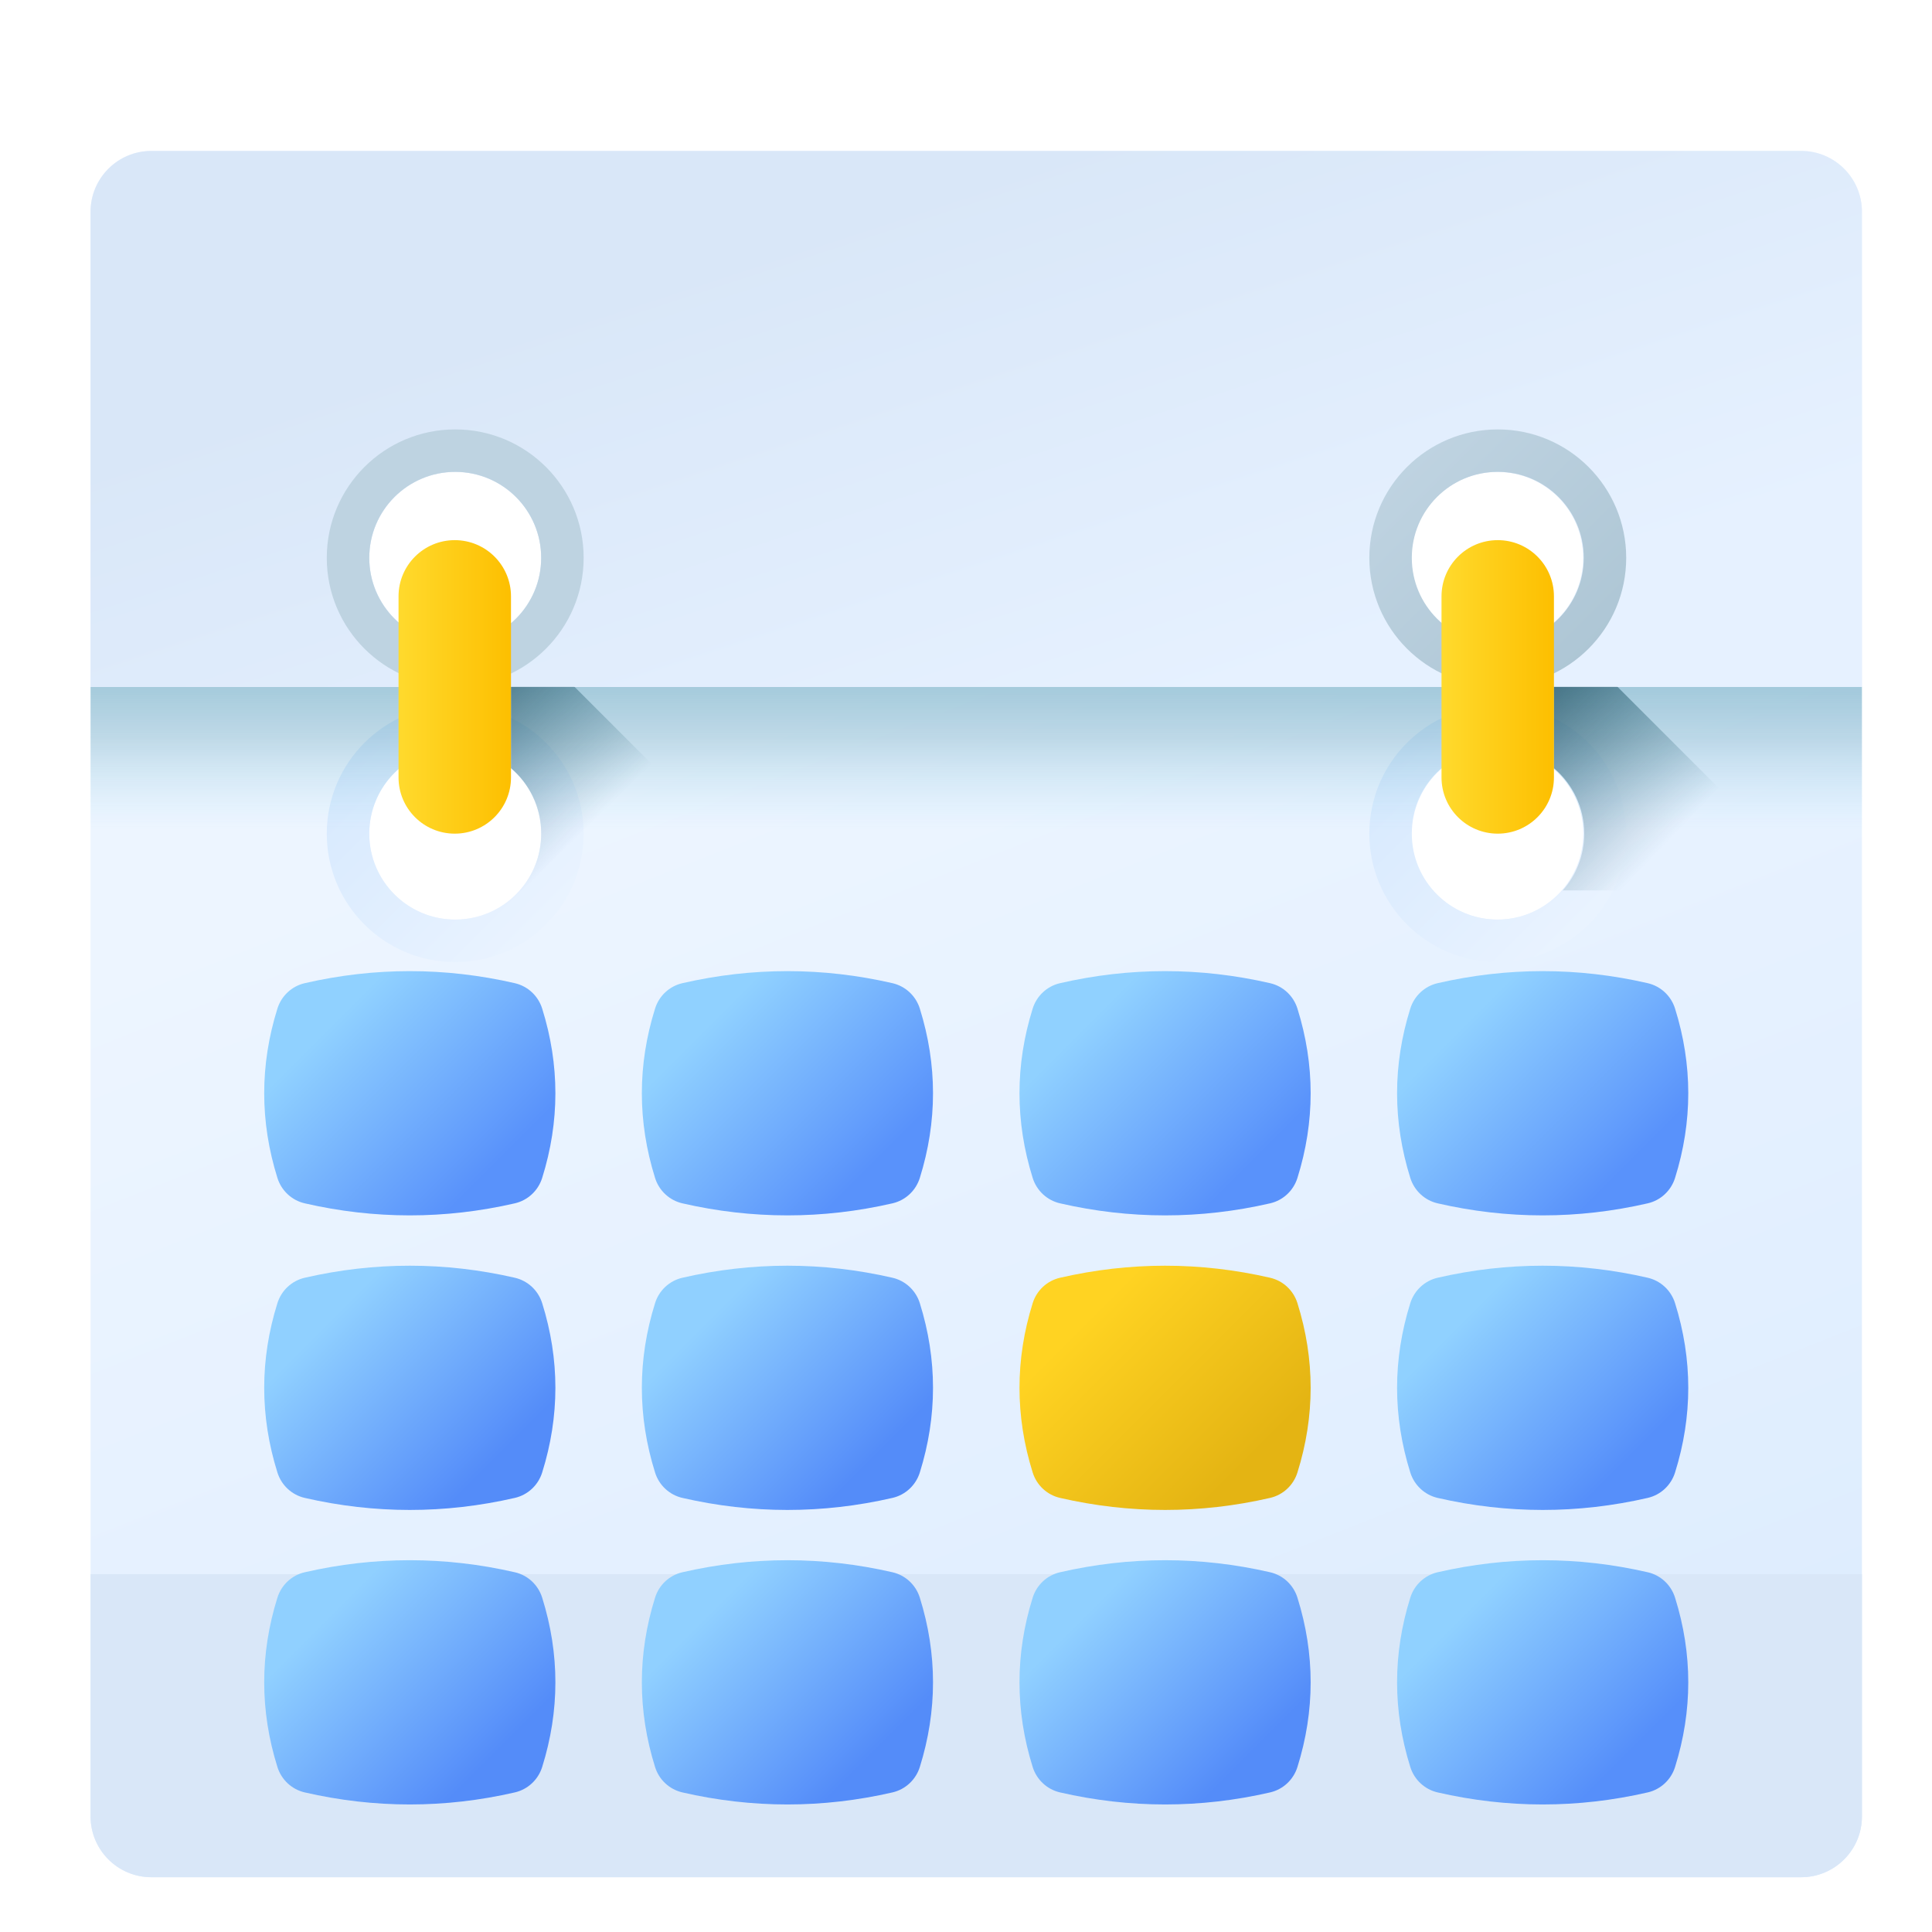
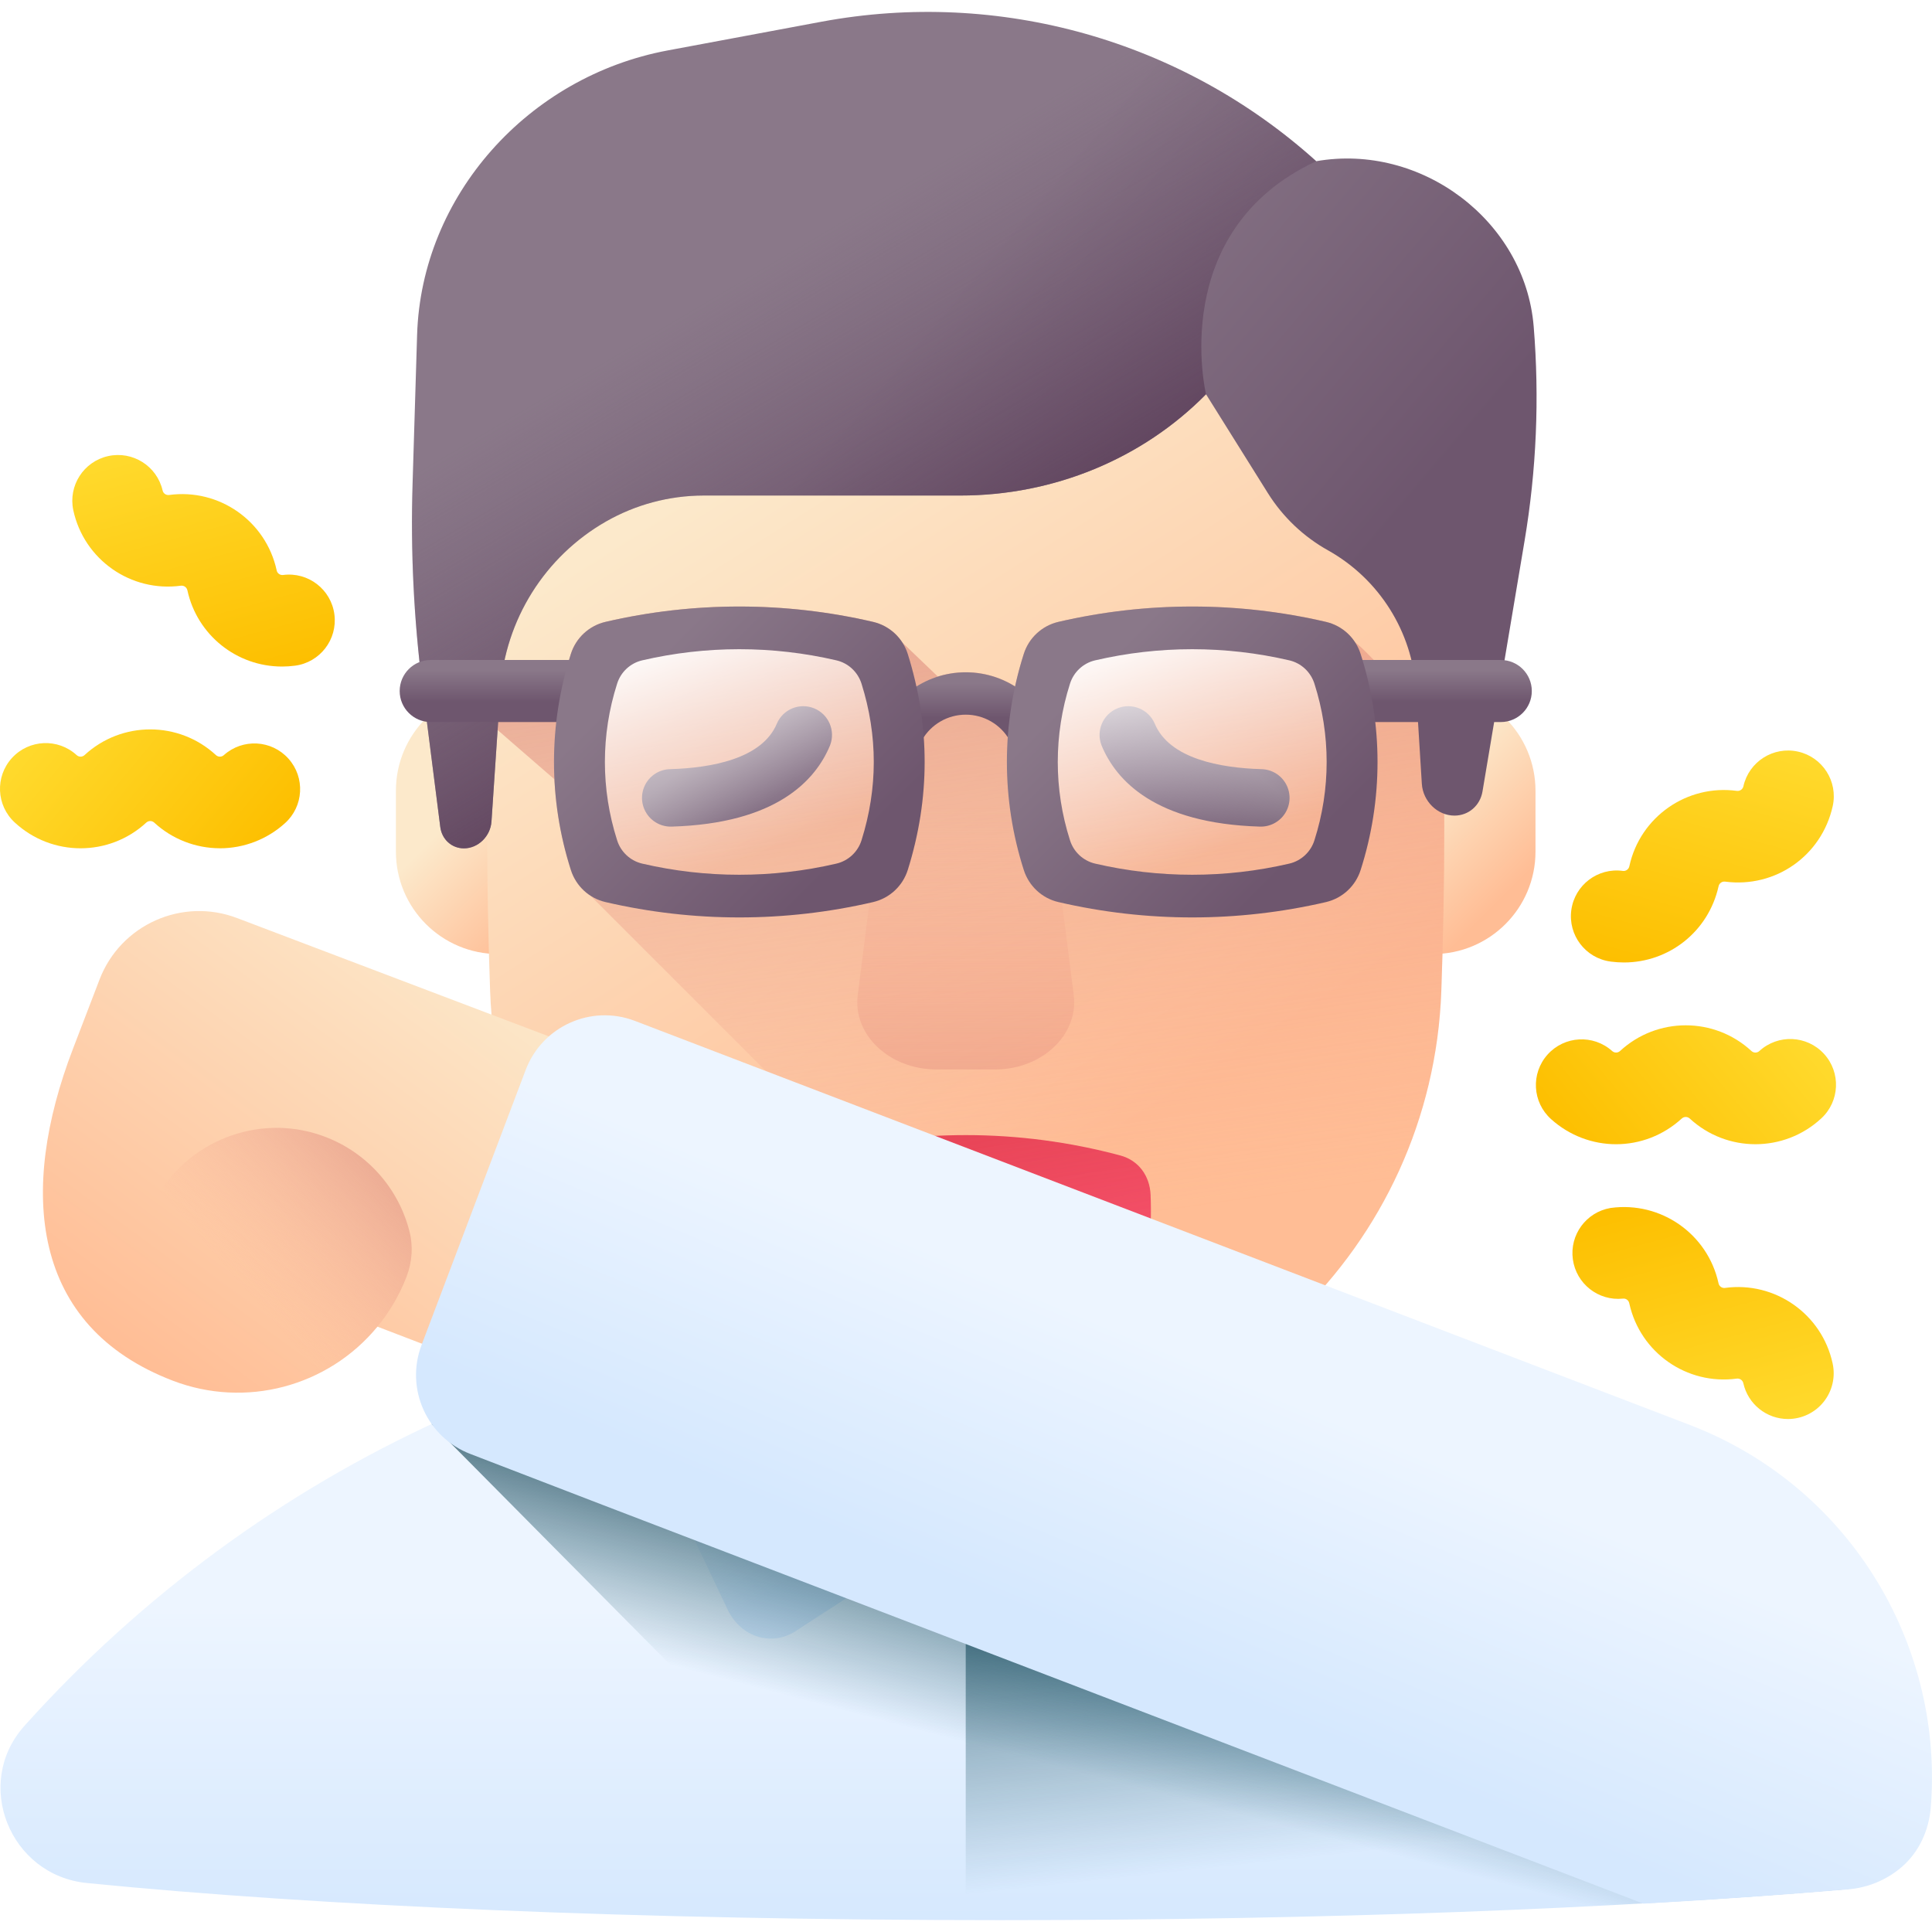
- <svg xmlns="http://www.w3.org/2000/svg" width="64" height="64" viewBox="0 0 64 64" fill="none">
-   <path d="M59.664 5H5.015C3.902 5 3 5.902 3 7.015V60.171C3 61.284 3.902 62.186 5.015 62.186H59.664C60.777 62.186 61.679 61.284 61.679 60.171V7.015C61.679 5.902 60.777 5 59.664 5ZM51.686 29.55C51.166 30.112 50.423 30.463 49.598 30.463C48.773 30.463 48.03 30.112 47.51 29.55C47.038 29.043 46.75 28.362 46.75 27.615C46.75 26.042 48.025 24.767 49.598 24.767C51.171 24.767 52.445 26.042 52.445 27.615C52.445 28.362 52.158 29.043 51.686 29.55ZM12.233 27.615C12.233 26.042 13.508 24.767 15.081 24.767C16.654 24.767 17.929 26.042 17.929 27.615C17.929 28.362 17.641 29.043 17.169 29.55C16.649 30.112 15.906 30.463 15.081 30.463C14.256 30.463 13.513 30.112 12.993 29.55C12.521 29.043 12.233 28.362 12.233 27.615ZM52.445 18.48C52.445 20.052 51.171 21.327 49.598 21.327C48.025 21.327 46.75 20.052 46.75 18.48C46.75 16.907 48.025 15.632 49.598 15.632C51.171 15.632 52.445 16.907 52.445 18.48ZM15.081 15.632C16.654 15.632 17.929 16.907 17.929 18.48C17.929 20.052 16.654 21.327 15.081 21.327C13.508 21.327 12.233 20.052 12.233 18.48C12.233 16.907 13.508 15.632 15.081 15.632Z" fill="url(#paint0_linear)" />
-   <path d="M15.079 23.361C12.73 23.361 10.825 25.266 10.825 27.616C10.825 29.965 12.73 31.87 15.079 31.87C17.429 31.87 19.334 29.965 19.334 27.616C19.334 25.266 17.429 23.361 15.079 23.361ZM15.079 30.463C13.507 30.463 12.232 29.189 12.232 27.616C12.232 26.043 13.507 24.768 15.079 24.768C16.652 24.768 17.927 26.043 17.927 27.616C17.927 29.189 16.652 30.463 15.079 30.463Z" fill="url(#paint1_linear)" />
-   <path d="M49.616 23.361C47.266 23.361 45.361 25.266 45.361 27.616C45.361 29.965 47.266 31.87 49.616 31.87C51.965 31.87 53.87 29.965 53.87 27.616C53.87 25.266 51.965 23.361 49.616 23.361ZM49.616 30.463C48.043 30.463 46.768 29.189 46.768 27.616C46.768 26.043 48.043 24.768 49.616 24.768C51.188 24.768 52.463 26.043 52.463 27.616C52.463 29.189 51.188 30.463 49.616 30.463Z" fill="url(#paint2_linear)" />
-   <path d="M61.679 22.754V29.55H51.686C52.158 29.043 52.445 28.362 52.445 27.615C52.445 26.042 51.171 24.767 49.598 24.767C48.025 24.767 46.75 26.042 46.75 27.615C46.75 28.362 47.038 29.043 47.51 29.55H17.169C17.641 29.043 17.929 28.362 17.929 27.615C17.929 26.042 16.654 24.767 15.081 24.767C13.508 24.767 12.233 26.042 12.233 27.615C12.233 28.362 12.521 29.043 12.993 29.55H3V22.754H61.679Z" fill="url(#paint3_linear)" />
-   <path d="M17.217 29.497C17.661 28.995 17.929 28.336 17.929 27.614C17.929 26.746 17.54 25.968 16.927 25.447V20.646L19.033 22.753L25.777 29.497H17.217Z" fill="url(#paint4_linear)" />
-   <path d="M51.767 29.497C52.211 28.995 52.479 28.336 52.479 27.614C52.479 26.746 52.09 25.968 51.477 25.447V20.646L53.583 22.753L60.327 29.497H51.767Z" fill="url(#paint5_linear)" />
-   <path d="M59.664 5H5.015C3.902 5 3 5.902 3 7.015V22.754H61.679V7.015C61.679 5.902 60.777 5 59.664 5ZM15.081 21.327C13.508 21.327 12.233 20.052 12.233 18.48C12.233 16.907 13.508 15.632 15.081 15.632C16.654 15.632 17.929 16.907 17.929 18.48C17.929 20.052 16.654 21.327 15.081 21.327ZM49.598 21.327C48.025 21.327 46.75 20.052 46.75 18.48C46.75 16.907 48.025 15.632 49.598 15.632C51.171 15.632 52.445 16.907 52.445 18.48C52.445 20.052 51.171 21.327 49.598 21.327Z" fill="url(#paint6_linear)" />
-   <path d="M15.079 14.225C12.73 14.225 10.825 16.129 10.825 18.479C10.825 20.829 12.73 22.733 15.079 22.733C17.429 22.733 19.334 20.829 19.334 18.479C19.334 16.129 17.429 14.225 15.079 14.225ZM15.079 21.327C13.507 21.327 12.232 20.052 12.232 18.479C12.232 16.906 13.507 15.631 15.079 15.631C16.652 15.631 17.927 16.906 17.927 18.479C17.927 20.052 16.652 21.327 15.079 21.327Z" fill="#BED3E1" />
-   <path d="M49.616 14.225C47.266 14.225 45.361 16.129 45.361 18.479C45.361 20.829 47.266 22.733 49.616 22.733C51.965 22.733 53.87 20.829 53.87 18.479C53.87 16.129 51.965 14.225 49.616 14.225ZM49.616 21.327C48.043 21.327 46.768 20.052 46.768 18.479C46.768 16.906 48.043 15.631 49.616 15.631C51.188 15.631 52.463 16.906 52.463 18.479C52.463 20.052 51.188 21.327 49.616 21.327Z" fill="url(#paint7_linear)" />
-   <path d="M15.064 27.616C14.036 27.616 13.202 26.782 13.202 25.754V19.755C13.202 18.726 14.036 17.893 15.064 17.893C16.093 17.893 16.927 18.726 16.927 19.755V25.754C16.927 26.782 16.093 27.616 15.064 27.616Z" fill="url(#paint8_linear)" />
-   <path d="M49.614 27.616C48.586 27.616 47.752 26.782 47.752 25.754V19.755C47.752 18.726 48.586 17.893 49.614 17.893C50.643 17.893 51.476 18.726 51.476 19.755V25.754C51.476 26.782 50.643 27.616 49.614 27.616Z" fill="url(#paint9_linear)" />
-   <path d="M3 52.145V60.171C3 61.283 3.902 62.185 5.015 62.185H59.664C60.777 62.185 61.679 61.283 61.679 60.171V52.145H3Z" fill="#D9E7F8" />
-   <path d="M17.96 33.41C17.828 32.989 17.484 32.668 17.054 32.569C14.743 32.037 12.406 32.037 10.095 32.569C9.665 32.668 9.322 32.989 9.19 33.41C8.606 35.274 8.606 37.157 9.19 39.021C9.322 39.442 9.665 39.763 10.095 39.862C12.406 40.394 14.743 40.394 17.054 39.862C17.484 39.763 17.828 39.442 17.96 39.021C18.544 37.157 18.544 35.274 17.96 33.41Z" fill="url(#paint10_linear)" />
-   <path d="M30.47 33.41C30.338 32.989 29.994 32.668 29.564 32.569C27.253 32.037 24.916 32.037 22.605 32.569C22.175 32.668 21.831 32.989 21.7 33.41C21.116 35.274 21.116 37.157 21.7 39.021C21.831 39.442 22.175 39.763 22.605 39.862C24.916 40.394 27.253 40.394 29.564 39.862C29.994 39.763 30.338 39.442 30.47 39.021C31.053 37.157 31.053 35.274 30.47 33.41Z" fill="url(#paint11_linear)" />
-   <path d="M42.979 33.41C42.847 32.989 42.504 32.668 42.074 32.569C39.763 32.037 37.425 32.037 35.115 32.569C34.685 32.668 34.341 32.989 34.209 33.41C33.626 35.274 33.626 37.157 34.209 39.021C34.341 39.442 34.685 39.763 35.115 39.862C37.426 40.394 39.763 40.394 42.074 39.862C42.504 39.763 42.847 39.442 42.979 39.021C43.563 37.157 43.563 35.274 42.979 33.41Z" fill="url(#paint12_linear)" />
-   <path d="M55.488 33.41C55.356 32.989 55.013 32.668 54.583 32.569C52.272 32.037 49.934 32.037 47.623 32.569C47.194 32.668 46.85 32.989 46.718 33.41C46.134 35.274 46.134 37.157 46.718 39.021C46.85 39.442 47.194 39.763 47.623 39.862C49.934 40.394 52.272 40.394 54.583 39.862C55.013 39.763 55.356 39.442 55.488 39.021C56.072 37.157 56.072 35.274 55.488 33.41Z" fill="url(#paint13_linear)" />
-   <path d="M17.96 43.168C17.828 42.747 17.484 42.426 17.054 42.327C14.743 41.795 12.406 41.795 10.095 42.327C9.665 42.426 9.322 42.747 9.19 43.168C8.606 45.032 8.606 46.915 9.19 48.779C9.322 49.2 9.665 49.521 10.095 49.62C12.406 50.152 14.743 50.152 17.054 49.62C17.484 49.521 17.828 49.2 17.96 48.779C18.544 46.915 18.544 45.032 17.96 43.168Z" fill="url(#paint14_linear)" />
-   <path d="M30.47 43.168C30.338 42.747 29.994 42.426 29.564 42.327C27.253 41.795 24.916 41.795 22.605 42.327C22.175 42.426 21.831 42.747 21.7 43.168C21.116 45.032 21.116 46.915 21.7 48.779C21.831 49.2 22.175 49.521 22.605 49.62C24.916 50.152 27.253 50.152 29.564 49.62C29.994 49.521 30.338 49.2 30.47 48.779C31.053 46.915 31.053 45.032 30.47 43.168Z" fill="url(#paint15_linear)" />
-   <path d="M42.979 43.168C42.847 42.747 42.504 42.426 42.074 42.327C39.763 41.795 37.425 41.795 35.115 42.327C34.685 42.426 34.341 42.747 34.209 43.168C33.626 45.032 33.626 46.915 34.209 48.779C34.341 49.2 34.685 49.521 35.115 49.62C37.426 50.152 39.763 50.152 42.074 49.62C42.504 49.521 42.847 49.2 42.979 48.779C43.563 46.915 43.563 45.032 42.979 43.168Z" fill="url(#paint16_linear)" />
-   <path d="M55.488 43.168C55.356 42.747 55.013 42.426 54.583 42.327C52.272 41.795 49.934 41.795 47.623 42.327C47.194 42.426 46.85 42.747 46.718 43.168C46.134 45.032 46.134 46.915 46.718 48.779C46.85 49.2 47.194 49.521 47.623 49.62C49.934 50.152 52.272 50.152 54.583 49.62C55.013 49.521 55.356 49.2 55.488 48.779C56.072 46.915 56.072 45.032 55.488 43.168Z" fill="url(#paint17_linear)" />
-   <path d="M17.96 52.924C17.828 52.502 17.484 52.181 17.054 52.083C14.743 51.551 12.406 51.551 10.095 52.083C9.665 52.181 9.322 52.503 9.19 52.924C8.606 54.788 8.606 56.671 9.19 58.535C9.322 58.956 9.665 59.277 10.095 59.376C12.406 59.908 14.743 59.908 17.054 59.376C17.484 59.277 17.828 58.956 17.96 58.535C18.544 56.671 18.544 54.788 17.96 52.924Z" fill="url(#paint18_linear)" />
-   <path d="M30.47 52.924C30.338 52.502 29.994 52.181 29.564 52.083C27.253 51.551 24.916 51.551 22.605 52.083C22.175 52.181 21.831 52.503 21.7 52.924C21.116 54.788 21.116 56.671 21.7 58.535C21.831 58.956 22.175 59.277 22.605 59.376C24.916 59.908 27.253 59.908 29.564 59.376C29.994 59.277 30.338 58.956 30.47 58.535C31.053 56.671 31.053 54.788 30.47 52.924Z" fill="url(#paint19_linear)" />
-   <path d="M42.979 52.924C42.847 52.502 42.504 52.181 42.074 52.083C39.763 51.551 37.425 51.551 35.115 52.083C34.685 52.181 34.341 52.503 34.209 52.924C33.626 54.788 33.626 56.671 34.209 58.535C34.341 58.956 34.685 59.277 35.115 59.376C37.426 59.908 39.763 59.908 42.074 59.376C42.504 59.277 42.847 58.956 42.979 58.535C43.563 56.671 43.563 54.788 42.979 52.924Z" fill="url(#paint20_linear)" />
-   <path d="M55.488 52.924C55.356 52.502 55.013 52.181 54.583 52.083C52.272 51.551 49.934 51.551 47.623 52.083C47.194 52.181 46.85 52.503 46.718 52.924C46.134 54.788 46.134 56.671 46.718 58.535C46.85 58.956 47.194 59.277 47.623 59.376C49.934 59.908 52.272 59.908 54.583 59.376C55.013 59.277 55.356 58.956 55.488 58.535C56.072 56.671 56.072 54.788 55.488 52.924Z" fill="url(#paint21_linear)" />
+ <svg xmlns="http://www.w3.org/2000/svg" width="64" height="64" fill="none" viewBox="0 0 64 64">
+   <path fill="url(#paint0_linear)" d="M63.166 57.356c1.723 1.939.495 5.01-2.09 5.232-7.402.635-17.204 1.019-27.957 1.019-11.902 0-22.639-.471-30.245-1.23-2.553-.254-3.778-3.303-2.06-5.21l.038-.043c7.644-8.492 18.725-13.831 31.052-13.831 12.194 0 23.16 5.218 30.798 13.549.156.17.311.341.464.514z" />
+   <path fill="url(#paint1_linear)" d="M62.703 56.84c-7.62-8.31-18.552-13.522-30.712-13.547v20.312l1.13.001c10.752 0 20.553-.384 27.956-1.019 2.584-.221 3.813-3.293 2.09-5.232a41.923 41.923 0 00-.464-.514z" />
+   <path fill="url(#paint2_linear)" d="M31.99 50.441c2.912 0 5.272-1.462 5.272-3.267s-2.36-3.268-5.271-3.268-5.271 1.463-5.271 3.268c0 1.805 2.36 3.267 5.27 3.267z" />
+   <path fill="url(#paint3_linear)" d="M20.523 42.647v2.46c0 .452.1.897.29 1.296l3.293 6.92c.43.904 1.448 1.228 2.242.714l5.643-3.66-11.468-7.73z" />
+   <path fill="url(#paint4_linear)" d="M43.458 42.647v2.46c0 .452-.1.897-.29 1.296l-3.293 6.92c-.43.904-1.448 1.228-2.242.714l-5.643-3.66 11.468-7.73z" />
+   <path fill="url(#paint5_linear)" d="M16.507 31.604a3.392 3.392 0 01-3.392-3.392v-2.017a3.392 3.392 0 116.784 0v2.017a3.392 3.392 0 01-3.392 3.392z" />
+   <path fill="url(#paint6_linear)" d="M47.473 31.604a3.392 3.392 0 01-3.392-3.392v-2.017a3.392 3.392 0 116.784 0v2.017a3.392 3.392 0 01-3.392 3.392z" />
+   <path fill="url(#paint7_linear)" d="M31.99 48.01c8.476 0 15.449-6.702 15.755-15.172.131-3.632.131-7.266 0-10.897-.306-8.47-7.279-15.171-15.754-15.171-8.476 0-15.449 6.7-15.755 15.17a150.902 150.902 0 000 10.898c.306 8.47 7.279 15.171 15.755 15.171z" />
+   <path fill="url(#paint8_linear)" d="M38.115 39.583c-.026-.636-.402-1.144-.998-1.305a19.759 19.759 0 00-10.252 0c-.596.161-.973.67-.999 1.305-.1 2.46.488 4.48 1.575 6.134.22.336.627.583 1.073.658 2.336.391 4.618.391 6.953 0 .447-.075.853-.322 1.074-.658 1.087-1.655 1.674-3.674 1.574-6.134z" />
+   <path fill="url(#paint9_linear)" d="M36.29 43.774c.237.364.068.941-.289.983-1.02.119-2.371.19-3.854.19-1.64 0-3.12-.088-4.169-.23-.352-.048-.52-.62-.284-.978a.14.14 0 01.005-.008c1.054-1.594 2.582-2.596 4.28-2.596 1.682 0 3.194.98 4.247 2.543l.063.096z" />
+   <path fill="url(#paint10_linear)" d="M45.51 21.863c-.045-.038-.428-.457-.618-.579a1.575 1.575 0 00-.971-.684 19.568 19.568 0 00-8.859 0 1.581 1.581 0 00-1.152 1.07 12.56 12.56 0 00-.283 1.07 3.06 3.06 0 00-2.56-.329l-1.177-1.127a1.576 1.576 0 00-.972-.684 19.568 19.568 0 00-8.858 0 1.581 1.581 0 00-1.153 1.07c-.02.064-.037.129-.056.193h-2.612l-.003.076v.014a141.484 141.484 0 00-.057 1.962v.003l2.186 1.897c.05 1.002.23 2.002.542 2.998.113.36.348.663.655.86l17.5 17.5c6.028-2.046 10.44-7.638 10.683-14.337.13-3.631.13-7.266 0-10.897l-.004-.076h-2.23z" />
+   <path fill="url(#paint11_linear)" d="M32.963 35.426h-1.944c-1.558 0-2.772-1.149-2.605-2.465l1.016-8.031h5.121l1.017 8.03c.167 1.317-1.047 2.466-2.605 2.466z" />
+   <path fill="url(#paint12_linear)" d="M16.281 27.213l.292-4.355a6.989 6.989 0 013.5-5.582 6.538 6.538 0 013.223-.861h8.517c3.095 0 6.034-1.218 8.138-3.355l2.052 3.28A5.535 5.535 0 0044 18.235a5.724 5.724 0 012.908 4.624l.192 3.105c.036.58.52 1.054 1.08 1.054.468 0 .852-.332.93-.802l1.392-8.292a28.7 28.7 0 00.303-7.113c-.29-3.504-3.73-6.079-7.204-5.471A19.221 19.221 0 0027.21.72l-5.093.951c-4.616.862-8.157 4.802-8.3 9.422l-.15 4.926c-.07 2.229.04 4.489.33 6.76l.588 4.617c.053.412.38.707.783.707.471 0 .88-.4.913-.89z" />
+   <path fill="url(#paint13_linear)" d="M43.602 5.34A19.222 19.222 0 0027.21.72l-5.093.951c-4.616.862-8.157 4.802-8.3 9.422l-.15 4.926c-.07 2.229.04 4.489.33 6.76l.588 4.617c.053.412.38.707.783.707.471 0 .88-.4.913-.89l.292-4.355a6.989 6.989 0 013.5-5.582 6.538 6.538 0 013.223-.861h8.517c3.095 0 6.034-1.218 8.138-3.355 0 0-1.306-5.41 3.651-7.72z" />
+   <path fill="url(#paint14_linear)" d="M19.434 23.919h-5.166a1.028 1.028 0 110-2.056h5.166v2.056z" />
+   <path fill="url(#paint15_linear)" d="M44.549 23.919h5.166a1.028 1.028 0 100-2.056h-5.166v2.056z" />
+   <path fill="url(#paint16_linear)" d="M30.544 24.512a1.67 1.67 0 012.896 0h1.515a3.08 3.08 0 00-5.927 0h1.516z" />
+   <path fill="url(#paint17_linear)" d="M27.5 24.683a.127.127 0 01-.003.007c-.484 1.17-1.785 2.587-5.238 2.692a.952.952 0 11-.058-1.903c1.345-.04 3.05-.336 3.536-1.515a.952.952 0 011.762.72z" />
+   <path fill="url(#paint18_linear)" d="M36.487 24.683l.002.007c.483 1.17 1.784 2.587 5.238 2.692a.952.952 0 10.058-1.903c-1.345-.04-3.05-.336-3.536-1.515a.952.952 0 00-1.762.72z" />
+   <path fill="url(#paint19_linear)" d="M29.266 28.297a1.353 1.353 0 01-.986.916c-2.517.58-5.062.58-7.579 0a1.353 1.353 0 01-.986-.916 10.029 10.029 0 010-6.11c.144-.46.518-.809.986-.917 2.517-.579 5.062-.579 7.579 0 .468.108.842.458.986.916.635 2.03.635 4.081 0 6.111z" />
+   <path fill="url(#paint20_linear)" d="M30.073 21.67a1.581 1.581 0 00-1.153-1.07 19.568 19.568 0 00-8.859 0 1.581 1.581 0 00-1.152 1.07 11.722 11.722 0 000 7.143c.168.536.605.945 1.152 1.07a19.57 19.57 0 008.86 0 1.581 1.581 0 001.152-1.07c.743-2.372.743-4.77 0-7.143zm-1.533 6.162a1.147 1.147 0 01-.836.777 14.197 14.197 0 01-6.427 0 1.147 1.147 0 01-.835-.777 8.504 8.504 0 010-5.181c.121-.39.439-.686.835-.777a14.2 14.2 0 016.427 0c.397.091.714.388.836.777.54 1.721.54 3.46 0 5.181z" />
+   <path fill="url(#paint21_linear)" d="M44.269 28.297a1.352 1.352 0 01-.986.916c-2.517.58-5.063.58-7.58 0a1.353 1.353 0 01-.985-.916 10.028 10.028 0 010-6.11c.143-.46.518-.809.986-.917 2.516-.579 5.062-.579 7.578 0 .469.108.843.458.987.916.635 2.03.635 4.081 0 6.111z" />
+   <path fill="url(#paint22_linear)" d="M45.075 21.67a1.581 1.581 0 00-1.152-1.07 19.568 19.568 0 00-8.859 0 1.581 1.581 0 00-1.152 1.07 11.722 11.722 0 000 7.143c.168.536.605.945 1.152 1.07a19.57 19.57 0 008.859 0 1.581 1.581 0 001.152-1.07 11.72 11.72 0 000-7.143zm-1.532 6.162a1.147 1.147 0 01-.836.777 14.197 14.197 0 01-6.426 0 1.147 1.147 0 01-.837-.777 8.505 8.505 0 010-5.181c.122-.39.44-.686.837-.777a14.2 14.2 0 016.426 0c.397.091.714.388.836.777a8.505 8.505 0 010 5.181z" />
+   <path fill="url(#paint23_linear)" d="M22.473 35.96L7.862 30.415a3.534 3.534 0 00-4.565 2.034l-.882 2.3C.61 39.456 1.016 43.932 5.724 45.737a5.998 5.998 0 006.779-1.79l6.021 2.309 3.949-10.296z" />
+   <path fill="url(#paint24_linear)" d="M13.47 42.286c.187-.488.22-1.023.086-1.528a4.55 4.55 0 00-3.106-3.208c-2.142-.643-4.477.404-5.424 2.43a4.557 4.557 0 002.35 6.135 5.998 5.998 0 006.094-3.829z" />
+   <path fill="url(#paint25_linear)" d="M61.075 62.588c-7.402.634-17.204 1.018-27.956 1.018-.853 0-1.701-.002-2.541-.006L14.3 47.173c5.375-2.519 11.273-3.88 17.602-3.88 12.195 0 23.16 5.218 30.799 13.548.156.17.31.342.464.514 1.722 1.94.494 5.011-2.09 5.233z" />
+   <path fill="url(#paint26_linear)" d="M55.99 47.208L21.023 33.815a2.8 2.8 0 00-3.61 1.63l-3.45 9.114a2.8 2.8 0 001.63 3.61l4.389 1.69L54.438 63.06c2.426-.136 4.694-.294 6.773-.472a3.112 3.112 0 001.802-.755c.567-.496.887-1.215.947-1.966.033-.411.045-.822.037-1.23-.094-4.92-3.109-9.542-8.007-11.429z" />
+   <path fill="url(#paint27_linear)" d="M7.285 28.1a3.215 3.215 0 01-2.176-.85l-.003-.003a.194.194 0 00-.26.002 3.208 3.208 0 01-4.354 0 1.515 1.515 0 112.046-2.236.193.193 0 00.263 0 3.208 3.208 0 014.352 0l.003.003a.194.194 0 00.26-.002 1.515 1.515 0 112.022 2.257 3.216 3.216 0 01-2.153.83z" />
+   <path fill="url(#paint28_linear)" d="M9.345 22.08a3.206 3.206 0 01-3.136-2.519l-.002-.008a.195.195 0 00-.215-.151 3.206 3.206 0 01-3.564-2.5 1.515 1.515 0 012.958-.656c.022.1.114.163.215.151a3.206 3.206 0 013.563 2.492l.001.008a.194.194 0 00.215.15 1.515 1.515 0 11.39 3.005 3.309 3.309 0 01-.425.028z" />
+   <path fill="url(#paint29_linear)" d="M53.535 37.904c.778 0 1.556-.284 2.176-.852l.003-.002a.194.194 0 01.26.002 3.208 3.208 0 004.354 0 1.515 1.515 0 10-2.046-2.236.193.193 0 01-.263 0 3.208 3.208 0 00-4.355.002.194.194 0 01-.26-.002 1.515 1.515 0 10-2.021 2.258c.616.553 1.384.83 2.152.83z" />
+   <path fill="url(#paint30_linear)" d="M53.794 31.883c1.493 0 2.8-1.023 3.135-2.52l.002-.008a.195.195 0 01.215-.15c1.67.218 3.2-.858 3.565-2.5a1.515 1.515 0 00-2.959-.656.195.195 0 01-.215.15 3.206 3.206 0 00-3.562 2.492l-.002.008a.193.193 0 01-.214.151 1.515 1.515 0 00-.412 3.002l.02.003c.144.018.286.028.427.028z" />
+   <path fill="url(#paint31_linear)" d="M59.228 47.007a1.516 1.516 0 001.48-1.843 3.207 3.207 0 00-3.564-2.5.194.194 0 01-.217-.16 3.209 3.209 0 00-3.562-2.49l-.019.003a1.516 1.516 0 00.412 3.002c.101-.014.191.053.213.15l.002.009a3.206 3.206 0 003.562 2.49c.1-.011.193.053.215.152a1.516 1.516 0 001.478 1.187z" />
  <defs>
-     <linearGradient id="paint0_linear" x1="27.852" y1="22.239" x2="51.798" y2="82.822" gradientUnits="userSpaceOnUse">
+     <linearGradient id="paint0_linear" x1="31.991" x2="31.991" y1="53.222" y2="63.971" gradientUnits="userSpaceOnUse">
      <stop stop-color="#EDF5FF" />
      <stop offset="1" stop-color="#D5E8FE" />
    </linearGradient>
-     <linearGradient id="paint1_linear" x1="19.185" y1="31.721" x2="11.544" y2="24.08" gradientUnits="userSpaceOnUse">
+     <linearGradient id="paint1_linear" x1="47.938" x2="46.302" y1="61.053" y2="45.922" gradientUnits="userSpaceOnUse">
+       <stop stop-color="#07485E" stop-opacity="0" />
+       <stop offset=".271" stop-color="#074459" stop-opacity=".271" />
+       <stop offset=".597" stop-color="#05394A" stop-opacity=".597" />
+       <stop offset=".951" stop-color="#032632" stop-opacity=".951" />
+       <stop offset="1" stop-color="#03232E" />
+     </linearGradient>
+     <linearGradient id="paint2_linear" x1="31.991" x2="31.991" y1="45.67" y2="49.206" gradientUnits="userSpaceOnUse">
+       <stop stop-color="#FCE9CB" />
+       <stop offset="1" stop-color="#FFBD95" />
+     </linearGradient>
+     <linearGradient id="paint3_linear" x1="25.346" x2="27.772" y1="47.409" y2="51.404" gradientUnits="userSpaceOnUse">
      <stop stop-color="#EDF5FF" />
      <stop offset="1" stop-color="#D5E8FE" />
    </linearGradient>
-     <linearGradient id="paint2_linear" x1="53.721" y1="31.721" x2="46.08" y2="24.08" gradientUnits="userSpaceOnUse">
+     <linearGradient id="paint4_linear" x1="37.616" x2="42.2" y1="46.416" y2="50.52" gradientUnits="userSpaceOnUse">
      <stop stop-color="#EDF5FF" />
      <stop offset="1" stop-color="#D5E8FE" />
    </linearGradient>
-     <linearGradient id="paint3_linear" x1="32.339" y1="27.495" x2="32.339" y2="16.428" gradientUnits="userSpaceOnUse">
-       <stop stop-color="#84D5F1" stop-opacity="0" />
-       <stop offset="0.271" stop-color="#4590AA" stop-opacity="0.271" />
-       <stop offset="0.597" stop-color="#4595AF" stop-opacity="0.597" />
-       <stop offset="0.951" stop-color="#519EB9" stop-opacity="0.951" />
-       <stop offset="1" stop-color="#6BABC0" />
+     <linearGradient id="paint5_linear" x1="15.7" x2="18.928" y1="26.396" y2="29.624" gradientUnits="userSpaceOnUse">
+       <stop stop-color="#FCE9CB" />
+       <stop offset="1" stop-color="#FFBD95" />
    </linearGradient>
-     <linearGradient id="paint4_linear" x1="19.454" y1="27.41" x2="12.243" y2="20.047" gradientUnits="userSpaceOnUse">
+     <linearGradient id="paint6_linear" x1="46.666" x2="49.894" y1="26.396" y2="29.624" gradientUnits="userSpaceOnUse">
+       <stop stop-color="#FCE9CB" />
+       <stop offset="1" stop-color="#FFBD95" />
+     </linearGradient>
+     <linearGradient id="paint7_linear" x1="24.363" x2="38.053" y1="15.343" y2="36.963" gradientUnits="userSpaceOnUse">
+       <stop stop-color="#FCE9CB" />
+       <stop offset="1" stop-color="#FFBD95" />
+     </linearGradient>
+     <linearGradient id="paint8_linear" x1="33.226" x2="31.25" y1="45.571" y2="37.46" gradientUnits="userSpaceOnUse">
+       <stop stop-color="#FF637B" />
+       <stop offset="1" stop-color="#E63950" />
+     </linearGradient>
+     <linearGradient id="paint9_linear" x1="31.992" x2="31.992" y1="41.566" y2="45.065" gradientUnits="userSpaceOnUse">
+       <stop stop-color="#FF9690" />
+       <stop offset="1" stop-color="#F9545B" />
+     </linearGradient>
+     <linearGradient id="paint10_linear" x1="34.475" x2="29.809" y1="40.738" y2="7.631" gradientUnits="userSpaceOnUse">
+       <stop stop-color="#FAA68E" stop-opacity="0" />
+       <stop offset="1" stop-color="#C9766E" />
+     </linearGradient>
+     <linearGradient id="paint11_linear" x1="31.991" x2="31.991" y1="26.73" y2="46.889" gradientUnits="userSpaceOnUse">
+       <stop stop-color="#FAA68E" stop-opacity="0" />
+       <stop offset="1" stop-color="#C9766E" />
+     </linearGradient>
+     <linearGradient id="paint12_linear" x1="27.867" x2="40.14" y1="14.015" y2="24.463" gradientUnits="userSpaceOnUse">
+       <stop stop-color="#8A7889" />
+       <stop offset="1" stop-color="#6E566E" />
+     </linearGradient>
+     <linearGradient id="paint13_linear" x1="24.788" x2="31.963" y1="9.147" y2="21.295" gradientUnits="userSpaceOnUse">
+       <stop stop-color="#6E566E" stop-opacity="0" />
+       <stop offset=".294" stop-color="#674D66" stop-opacity=".294" />
+       <stop offset="1" stop-color="#593B56" />
+     </linearGradient>
+     <linearGradient id="paint14_linear" x1="16.337" x2="16.337" y1="22.2" y2="23.249" gradientUnits="userSpaceOnUse">
+       <stop stop-color="#8A7889" />
+       <stop offset="1" stop-color="#6E566E" />
+     </linearGradient>
+     <linearGradient id="paint15_linear" x1="47.646" x2="47.646" y1="22.2" y2="23.249" gradientUnits="userSpaceOnUse">
+       <stop stop-color="#8A7889" />
+       <stop offset="1" stop-color="#6E566E" />
+     </linearGradient>
+     <linearGradient id="paint16_linear" x1="31.992" x2="31.992" y1="22.635" y2="23.781" gradientUnits="userSpaceOnUse">
+       <stop stop-color="#8A7889" />
+       <stop offset="1" stop-color="#6E566E" />
+     </linearGradient>
+     <linearGradient id="paint17_linear" x1="23.746" x2="25.425" y1="24.531" y2="26.596" gradientUnits="userSpaceOnUse">
+       <stop stop-color="#8A7889" />
+       <stop offset="1" stop-color="#6E566E" />
+     </linearGradient>
+     <linearGradient id="paint18_linear" x1="40.24" x2="38.56" y1="24.527" y2="26.593" gradientUnits="userSpaceOnUse">
+       <stop stop-color="#8A7889" />
+       <stop offset="1" stop-color="#6E566E" />
+     </linearGradient>
+     <linearGradient id="paint19_linear" x1="25.552" x2="22.774" y1="28.107" y2="20.608" gradientUnits="userSpaceOnUse">
+       <stop stop-color="#fff" stop-opacity="0" />
+       <stop offset="1" stop-color="#fff" />
+     </linearGradient>
+     <linearGradient id="paint20_linear" x1="21.378" x2="27.796" y1="22.129" y2="28.547" gradientUnits="userSpaceOnUse">
+       <stop stop-color="#8A7889" />
+       <stop offset="1" stop-color="#6E566E" />
+     </linearGradient>
+     <linearGradient id="paint21_linear" x1="40.554" x2="37.777" y1="28.107" y2="20.608" gradientUnits="userSpaceOnUse">
+       <stop stop-color="#fff" stop-opacity="0" />
+       <stop offset="1" stop-color="#fff" />
+     </linearGradient>
+     <linearGradient id="paint22_linear" x1="36.381" x2="42.799" y1="22.129" y2="28.547" gradientUnits="userSpaceOnUse">
+       <stop stop-color="#8A7889" />
+       <stop offset="1" stop-color="#6E566E" />
+     </linearGradient>
+     <linearGradient id="paint23_linear" x1="16.535" x2="5.83" y1="31.603" y2="46.187" gradientUnits="userSpaceOnUse">
+       <stop stop-color="#FCE9CB" />
+       <stop offset="1" stop-color="#FFBD95" />
+     </linearGradient>
+     <linearGradient id="paint24_linear" x1="7.939" x2="16.064" y1="42.505" y2="35.398" gradientUnits="userSpaceOnUse">
+       <stop stop-color="#FAA68E" stop-opacity="0" />
+       <stop offset="1" stop-color="#C9766E" />
+     </linearGradient>
+     <linearGradient id="paint25_linear" x1="37.637" x2="39.818" y1="59.21" y2="50.895" gradientUnits="userSpaceOnUse">
      <stop stop-color="#07485E" stop-opacity="0" />
-       <stop offset="0.271" stop-color="#074459" stop-opacity="0.271" />
-       <stop offset="0.597" stop-color="#05394A" stop-opacity="0.597" />
-       <stop offset="0.951" stop-color="#032632" stop-opacity="0.951" />
+       <stop offset=".271" stop-color="#074459" stop-opacity=".271" />
+       <stop offset=".597" stop-color="#05394A" stop-opacity=".597" />
+       <stop offset=".951" stop-color="#032632" stop-opacity=".951" />
      <stop offset="1" stop-color="#03232E" />
    </linearGradient>
-     <linearGradient id="paint5_linear" x1="54.912" y1="28.232" x2="47.165" y2="20.792" gradientUnits="userSpaceOnUse">
-       <stop stop-color="#07485E" stop-opacity="0" />
-       <stop offset="0.271" stop-color="#074459" stop-opacity="0.271" />
-       <stop offset="0.597" stop-color="#05394A" stop-opacity="0.597" />
-       <stop offset="0.951" stop-color="#032632" stop-opacity="0.951" />
-       <stop offset="1" stop-color="#03232E" />
+     <linearGradient id="paint26_linear" x1="41.532" x2="37.715" y1="45.833" y2="54.966" gradientUnits="userSpaceOnUse">
+       <stop stop-color="#EDF5FF" />
+       <stop offset="1" stop-color="#D5E8FE" />
    </linearGradient>
-     <linearGradient id="paint6_linear" x1="29.669" y1="6.574" x2="35.576" y2="24.6" gradientUnits="userSpaceOnUse">
-       <stop stop-color="#D9E7F8" />
-       <stop offset="1" stop-color="#E6F1FF" />
-     </linearGradient>
-     <linearGradient id="paint7_linear" x1="53.721" y1="22.584" x2="46.08" y2="14.944" gradientUnits="userSpaceOnUse">
-       <stop stop-color="#ABC4D3" />
-       <stop offset="1" stop-color="#C0D4E2" />
-     </linearGradient>
-     <linearGradient id="paint8_linear" x1="13.202" y1="22.754" x2="16.927" y2="22.754" gradientUnits="userSpaceOnUse">
+     <linearGradient id="paint27_linear" x1="1.758" x2="8.195" y1="23.464" y2="28.8" gradientUnits="userSpaceOnUse">
      <stop stop-color="#FFDA2D" />
      <stop offset="1" stop-color="#FDBF00" />
    </linearGradient>
-     <linearGradient id="paint9_linear" x1="47.752" y1="22.754" x2="51.476" y2="22.754" gradientUnits="userSpaceOnUse">
+     <linearGradient id="paint28_linear" x1="5.643" x2="7.852" y1="14.512" y2="22.577" gradientUnits="userSpaceOnUse">
      <stop stop-color="#FFDA2D" />
      <stop offset="1" stop-color="#FDBF00" />
    </linearGradient>
-     <linearGradient id="paint10_linear" x1="11.129" y1="33.77" x2="16.172" y2="38.812" gradientUnits="userSpaceOnUse">
-       <stop stop-color="#90D1FF" />
-       <stop offset="1" stop-color="#5992FB" />
+     <linearGradient id="paint29_linear" x1="59.062" x2="52.624" y1="33.267" y2="38.603" gradientUnits="userSpaceOnUse">
+       <stop stop-color="#FFDA2D" />
+       <stop offset="1" stop-color="#FDBF00" />
    </linearGradient>
-     <linearGradient id="paint11_linear" x1="23.639" y1="33.77" x2="28.681" y2="38.812" gradientUnits="userSpaceOnUse">
-       <stop stop-color="#90D1FF" />
-       <stop offset="1" stop-color="#5992FB" />
+     <linearGradient id="paint30_linear" x1="57.489" x2="55.28" y1="24.308" y2="32.374" gradientUnits="userSpaceOnUse">
+       <stop stop-color="#FFDA2D" />
+       <stop offset="1" stop-color="#FDBF00" />
    </linearGradient>
-     <linearGradient id="paint12_linear" x1="36.149" y1="33.77" x2="41.191" y2="38.812" gradientUnits="userSpaceOnUse">
-       <stop stop-color="#90D1FF" />
-       <stop offset="1" stop-color="#5992FB" />
-     </linearGradient>
-     <linearGradient id="paint13_linear" x1="48.658" y1="33.77" x2="53.7" y2="38.812" gradientUnits="userSpaceOnUse">
-       <stop stop-color="#90D1FF" />
-       <stop offset="1" stop-color="#5992FB" />
-     </linearGradient>
-     <linearGradient id="paint14_linear" x1="11.129" y1="43.528" x2="16.172" y2="48.57" gradientUnits="userSpaceOnUse">
-       <stop stop-color="#90D0FF" />
-       <stop offset="1" stop-color="#548CF9" />
-     </linearGradient>
-     <linearGradient id="paint15_linear" x1="23.639" y1="43.528" x2="28.681" y2="48.57" gradientUnits="userSpaceOnUse">
-       <stop stop-color="#90D0FF" />
-       <stop offset="1" stop-color="#548CF9" />
-     </linearGradient>
-     <linearGradient id="paint16_linear" x1="36.149" y1="43.528" x2="41.191" y2="48.57" gradientUnits="userSpaceOnUse">
-       <stop stop-color="#FFD322" />
-       <stop offset="1" stop-color="#E4B413" />
-     </linearGradient>
-     <linearGradient id="paint17_linear" x1="48.658" y1="43.528" x2="53.7" y2="48.57" gradientUnits="userSpaceOnUse">
-       <stop stop-color="#90D1FF" />
-       <stop offset="1" stop-color="#568FFA" />
-     </linearGradient>
-     <linearGradient id="paint18_linear" x1="11.129" y1="53.284" x2="16.172" y2="58.326" gradientUnits="userSpaceOnUse">
-       <stop stop-color="#90D0FF" />
-       <stop offset="1" stop-color="#548CF9" />
-     </linearGradient>
-     <linearGradient id="paint19_linear" x1="23.639" y1="53.284" x2="28.681" y2="58.326" gradientUnits="userSpaceOnUse">
-       <stop stop-color="#90D0FF" />
-       <stop offset="1" stop-color="#548CF9" />
-     </linearGradient>
-     <linearGradient id="paint20_linear" x1="36.149" y1="53.284" x2="41.191" y2="58.326" gradientUnits="userSpaceOnUse">
-       <stop stop-color="#90D0FF" />
-       <stop offset="1" stop-color="#548CF9" />
-     </linearGradient>
-     <linearGradient id="paint21_linear" x1="48.658" y1="53.284" x2="53.7" y2="58.326" gradientUnits="userSpaceOnUse">
-       <stop stop-color="#90D1FF" />
-       <stop offset="1" stop-color="#568FFA" />
+     <linearGradient id="paint31_linear" x1="57.543" x2="55.334" y1="47.592" y2="39.527" gradientUnits="userSpaceOnUse">
+       <stop stop-color="#FFDA2D" />
+       <stop offset="1" stop-color="#FDBF00" />
    </linearGradient>
  </defs>
</svg>
